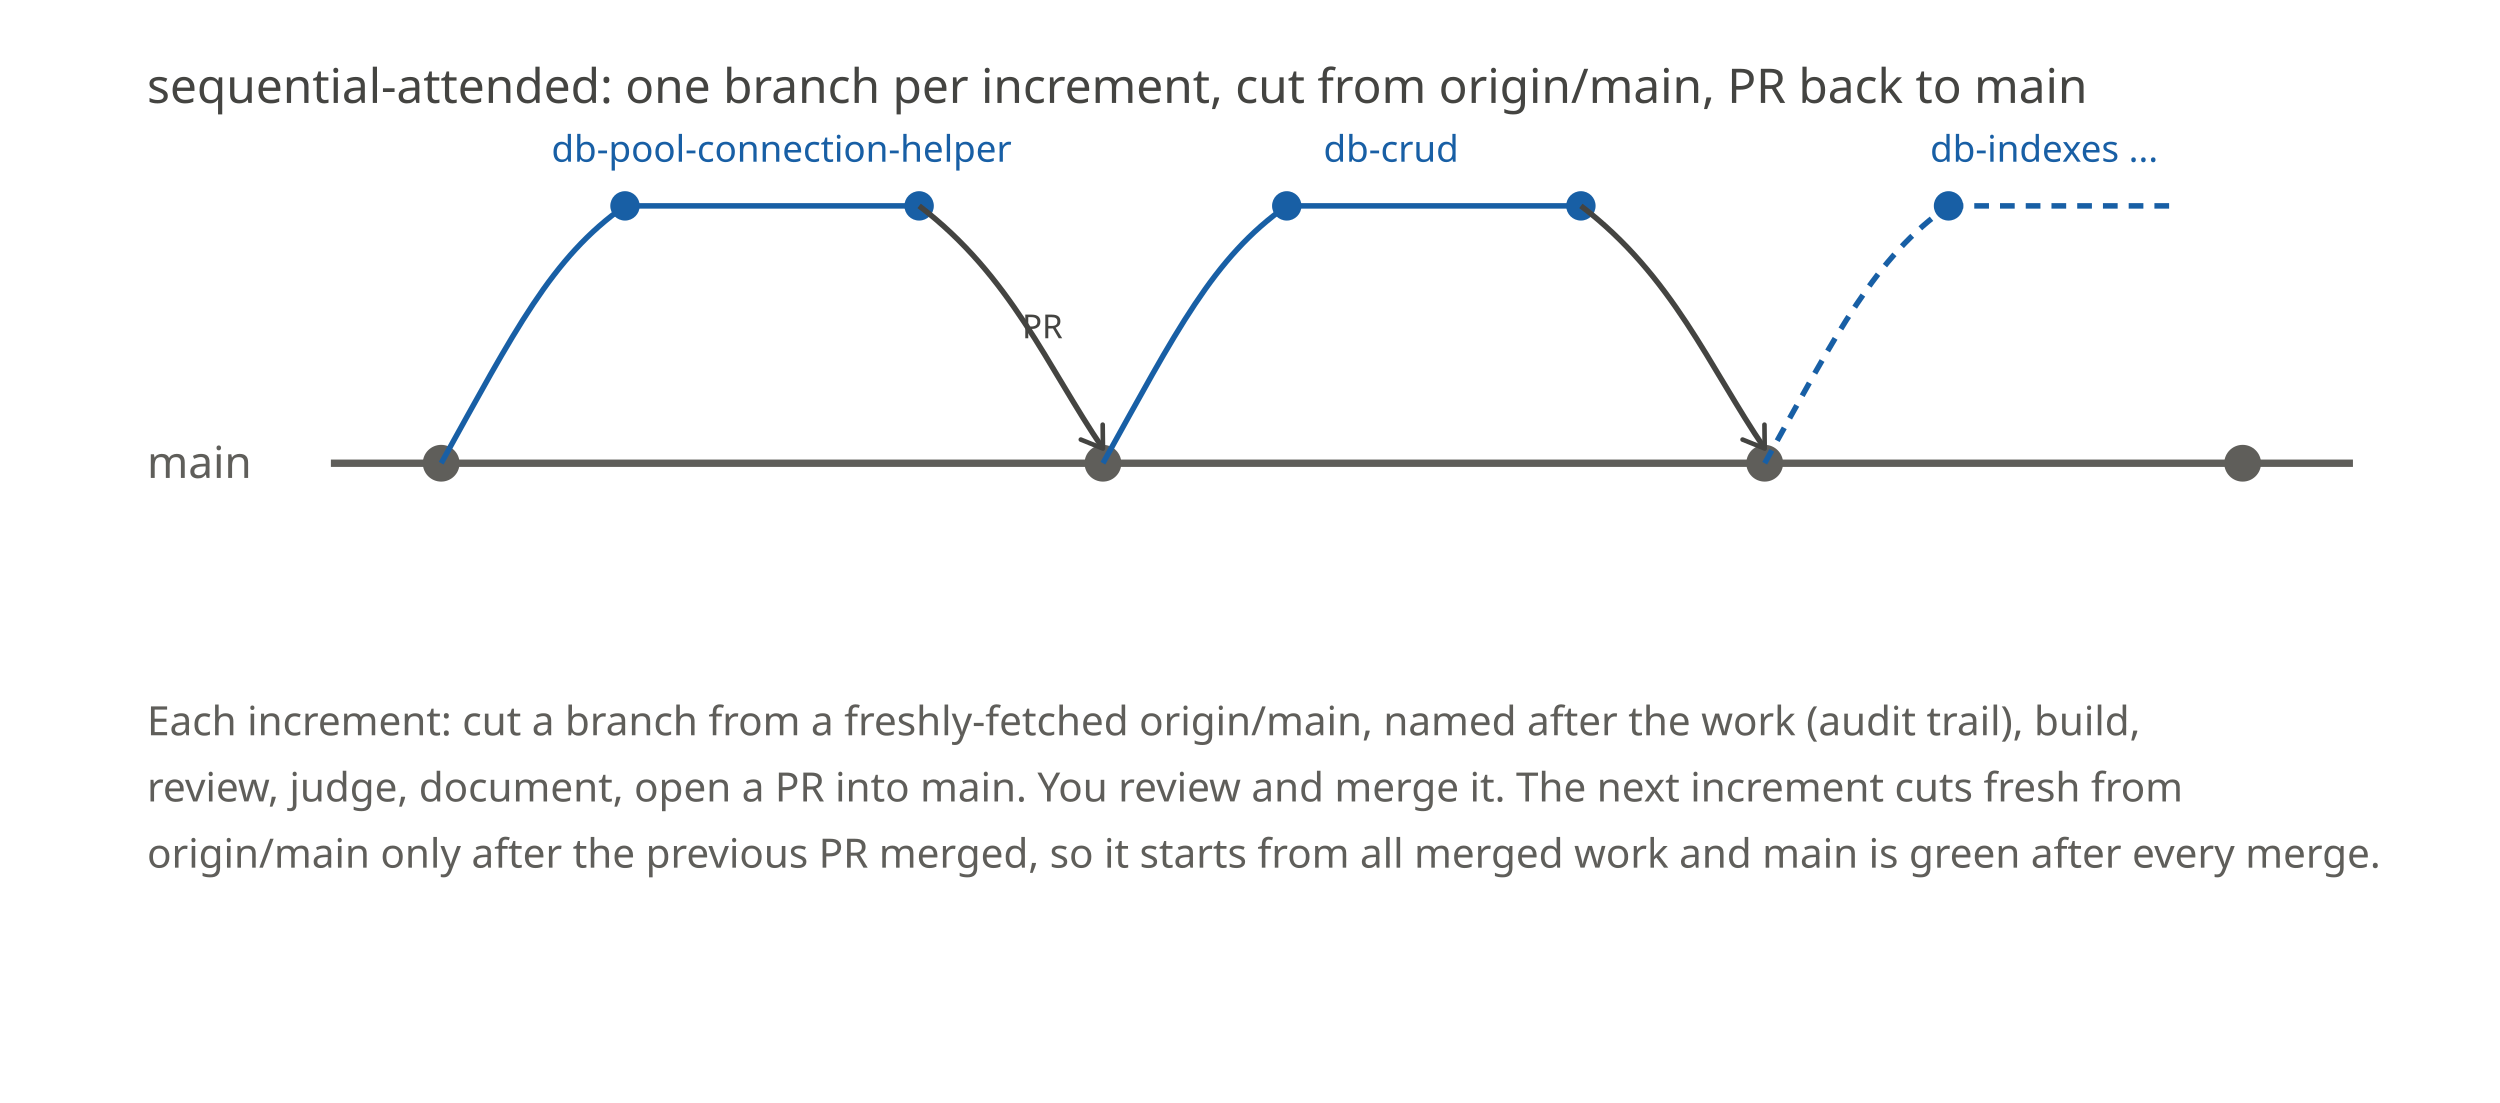
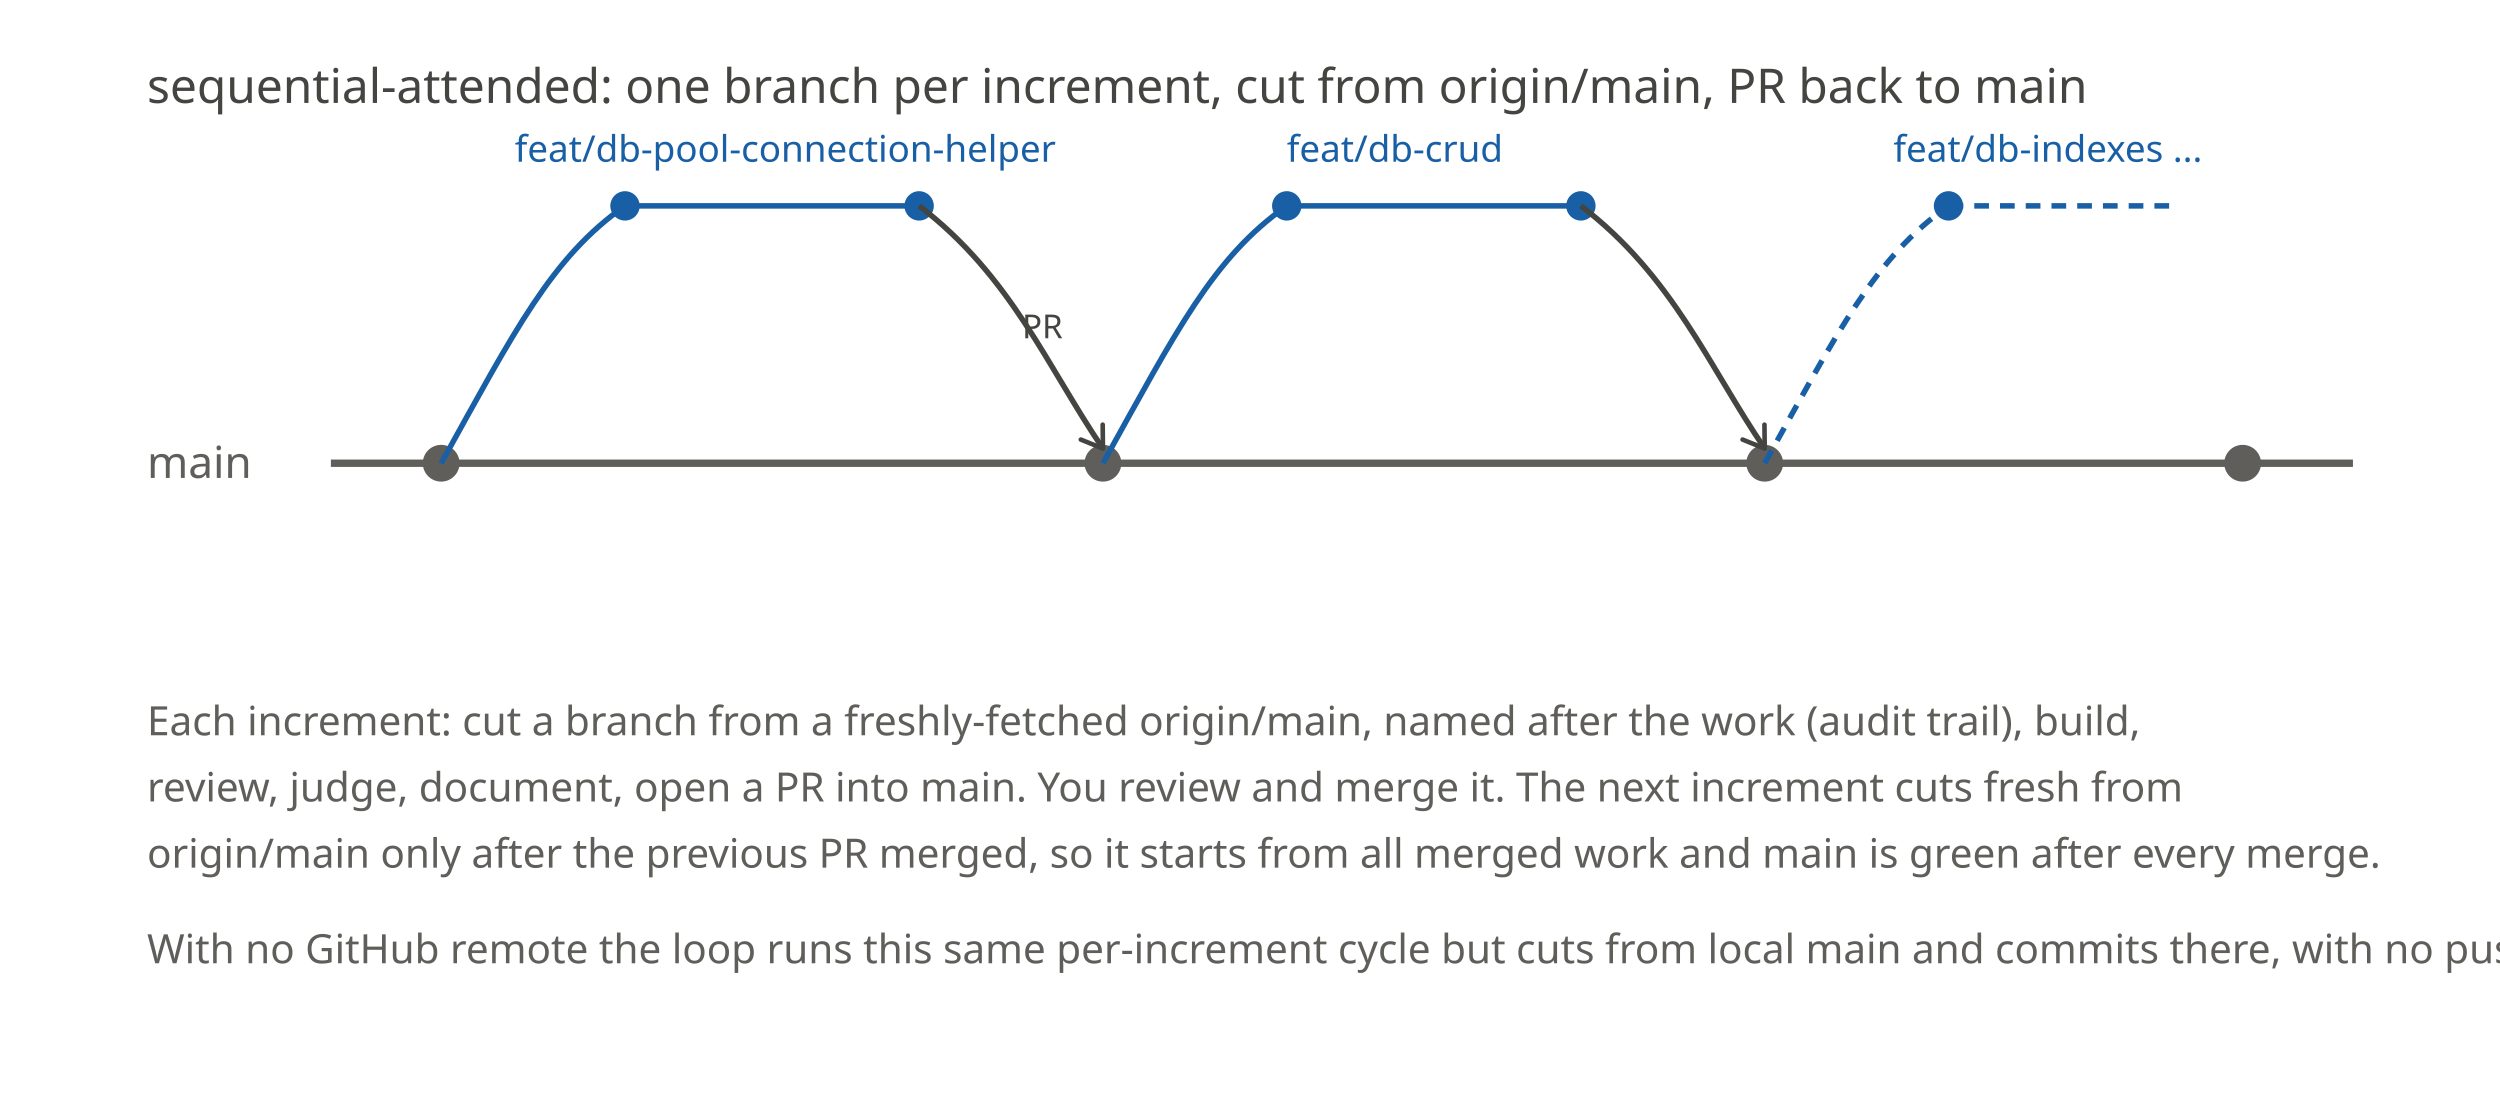
<svg xmlns="http://www.w3.org/2000/svg" width="680" viewBox="0 0 680 300" role="img" font-family="sans-serif">
  <defs>
    <marker id="arrow" viewBox="0 0 10 10" refX="8" refY="5" markerWidth="6" markerHeight="6" orient="auto-start-reverse">
      <path d="M2 1L8 5L2 9" fill="none" stroke="context-stroke" stroke-width="1.4" stroke-linecap="round" stroke-linejoin="round" />
    </marker>
  </defs>
  <text x="40" y="28" fill="#444441" font-size="13" font-weight="500">sequential-attended: one branch per increment, cut from origin/main, PR back to main</text>
  <text x="40" y="130" fill="#5F5E5A" font-size="12" font-weight="500">main</text>
  <line x1="90" y1="126" x2="640" y2="126" stroke="#5F5E5A" stroke-width="2" />
  <circle cx="120" cy="126" r="5" fill="#5F5E5A" />
  <circle cx="300" cy="126" r="5" fill="#5F5E5A" />
  <circle cx="480" cy="126" r="5" fill="#5F5E5A" />
  <circle cx="610" cy="126" r="5" fill="#5F5E5A" />
  <path d="M120 126 C140 90, 150 70, 170 56" fill="none" stroke="#185FA5" stroke-width="1.5" />
  <line x1="170" y1="56" x2="250" y2="56" stroke="#185FA5" stroke-width="1.5" />
  <circle cx="170" cy="56" r="4" fill="#185FA5" />
  <circle cx="250" cy="56" r="4" fill="#185FA5" />
  <path d="M250 56 C275 75, 285 100, 300 122" fill="none" stroke="#444441" stroke-width="1.5" marker-end="url(#arrow)" />
-   <text x="150" y="44" fill="#185FA5" font-size="10">db-pool-connection-helper</text>
+   <text x="140" y="44" fill="#185FA5" font-size="10">feat/db-pool-connection-helper</text>
  <text x="278" y="92" fill="#444441" font-size="9">PR</text>
  <path d="M300 126 C320 90, 330 70, 350 56" fill="none" stroke="#185FA5" stroke-width="1.5" />
  <line x1="350" y1="56" x2="430" y2="56" stroke="#185FA5" stroke-width="1.5" />
  <circle cx="350" cy="56" r="4" fill="#185FA5" />
  <circle cx="430" cy="56" r="4" fill="#185FA5" />
  <path d="M430 56 C455 75, 465 100, 480 122" fill="none" stroke="#444441" stroke-width="1.5" marker-end="url(#arrow)" />
-   <text x="360" y="44" fill="#185FA5" font-size="10">db-crud</text>
+   <text x="350" y="44" fill="#185FA5" font-size="10">feat/db-crud</text>
  <path d="M480 126 C500 90, 510 70, 530 56" fill="none" stroke="#185FA5" stroke-width="1.5" stroke-dasharray="4 3" />
  <line x1="530" y1="56" x2="590" y2="56" stroke="#185FA5" stroke-width="1.5" stroke-dasharray="4 3" />
  <circle cx="530" cy="56" r="4" fill="#185FA5" />
-   <text x="525" y="44" fill="#185FA5" font-size="10">db-indexes ...</text>
+   <text x="515" y="44" fill="#185FA5" font-size="10">feat/db-indexes ...</text>
  <text x="40" y="200" fill="#5F5E5A" font-size="11">Each increment: cut a branch from a freshly-fetched origin/main, named after the work (audit trail), build,</text>
  <text x="40" y="218" fill="#5F5E5A" font-size="11">review, judge, document, open a PR into main. You review and merge it. The next increment cuts fresh from</text>
  <text x="40" y="236" fill="#5F5E5A" font-size="11">origin/main only after the previous PR merged, so it starts from all merged work and main is green after every merge.</text>
+   <text x="40" y="262" fill="#5F5E5A" font-size="11">With no GitHub remote the loop runs this same per-increment cycle but cuts from local main and commits there, with no push or PR.</text>
</svg>
